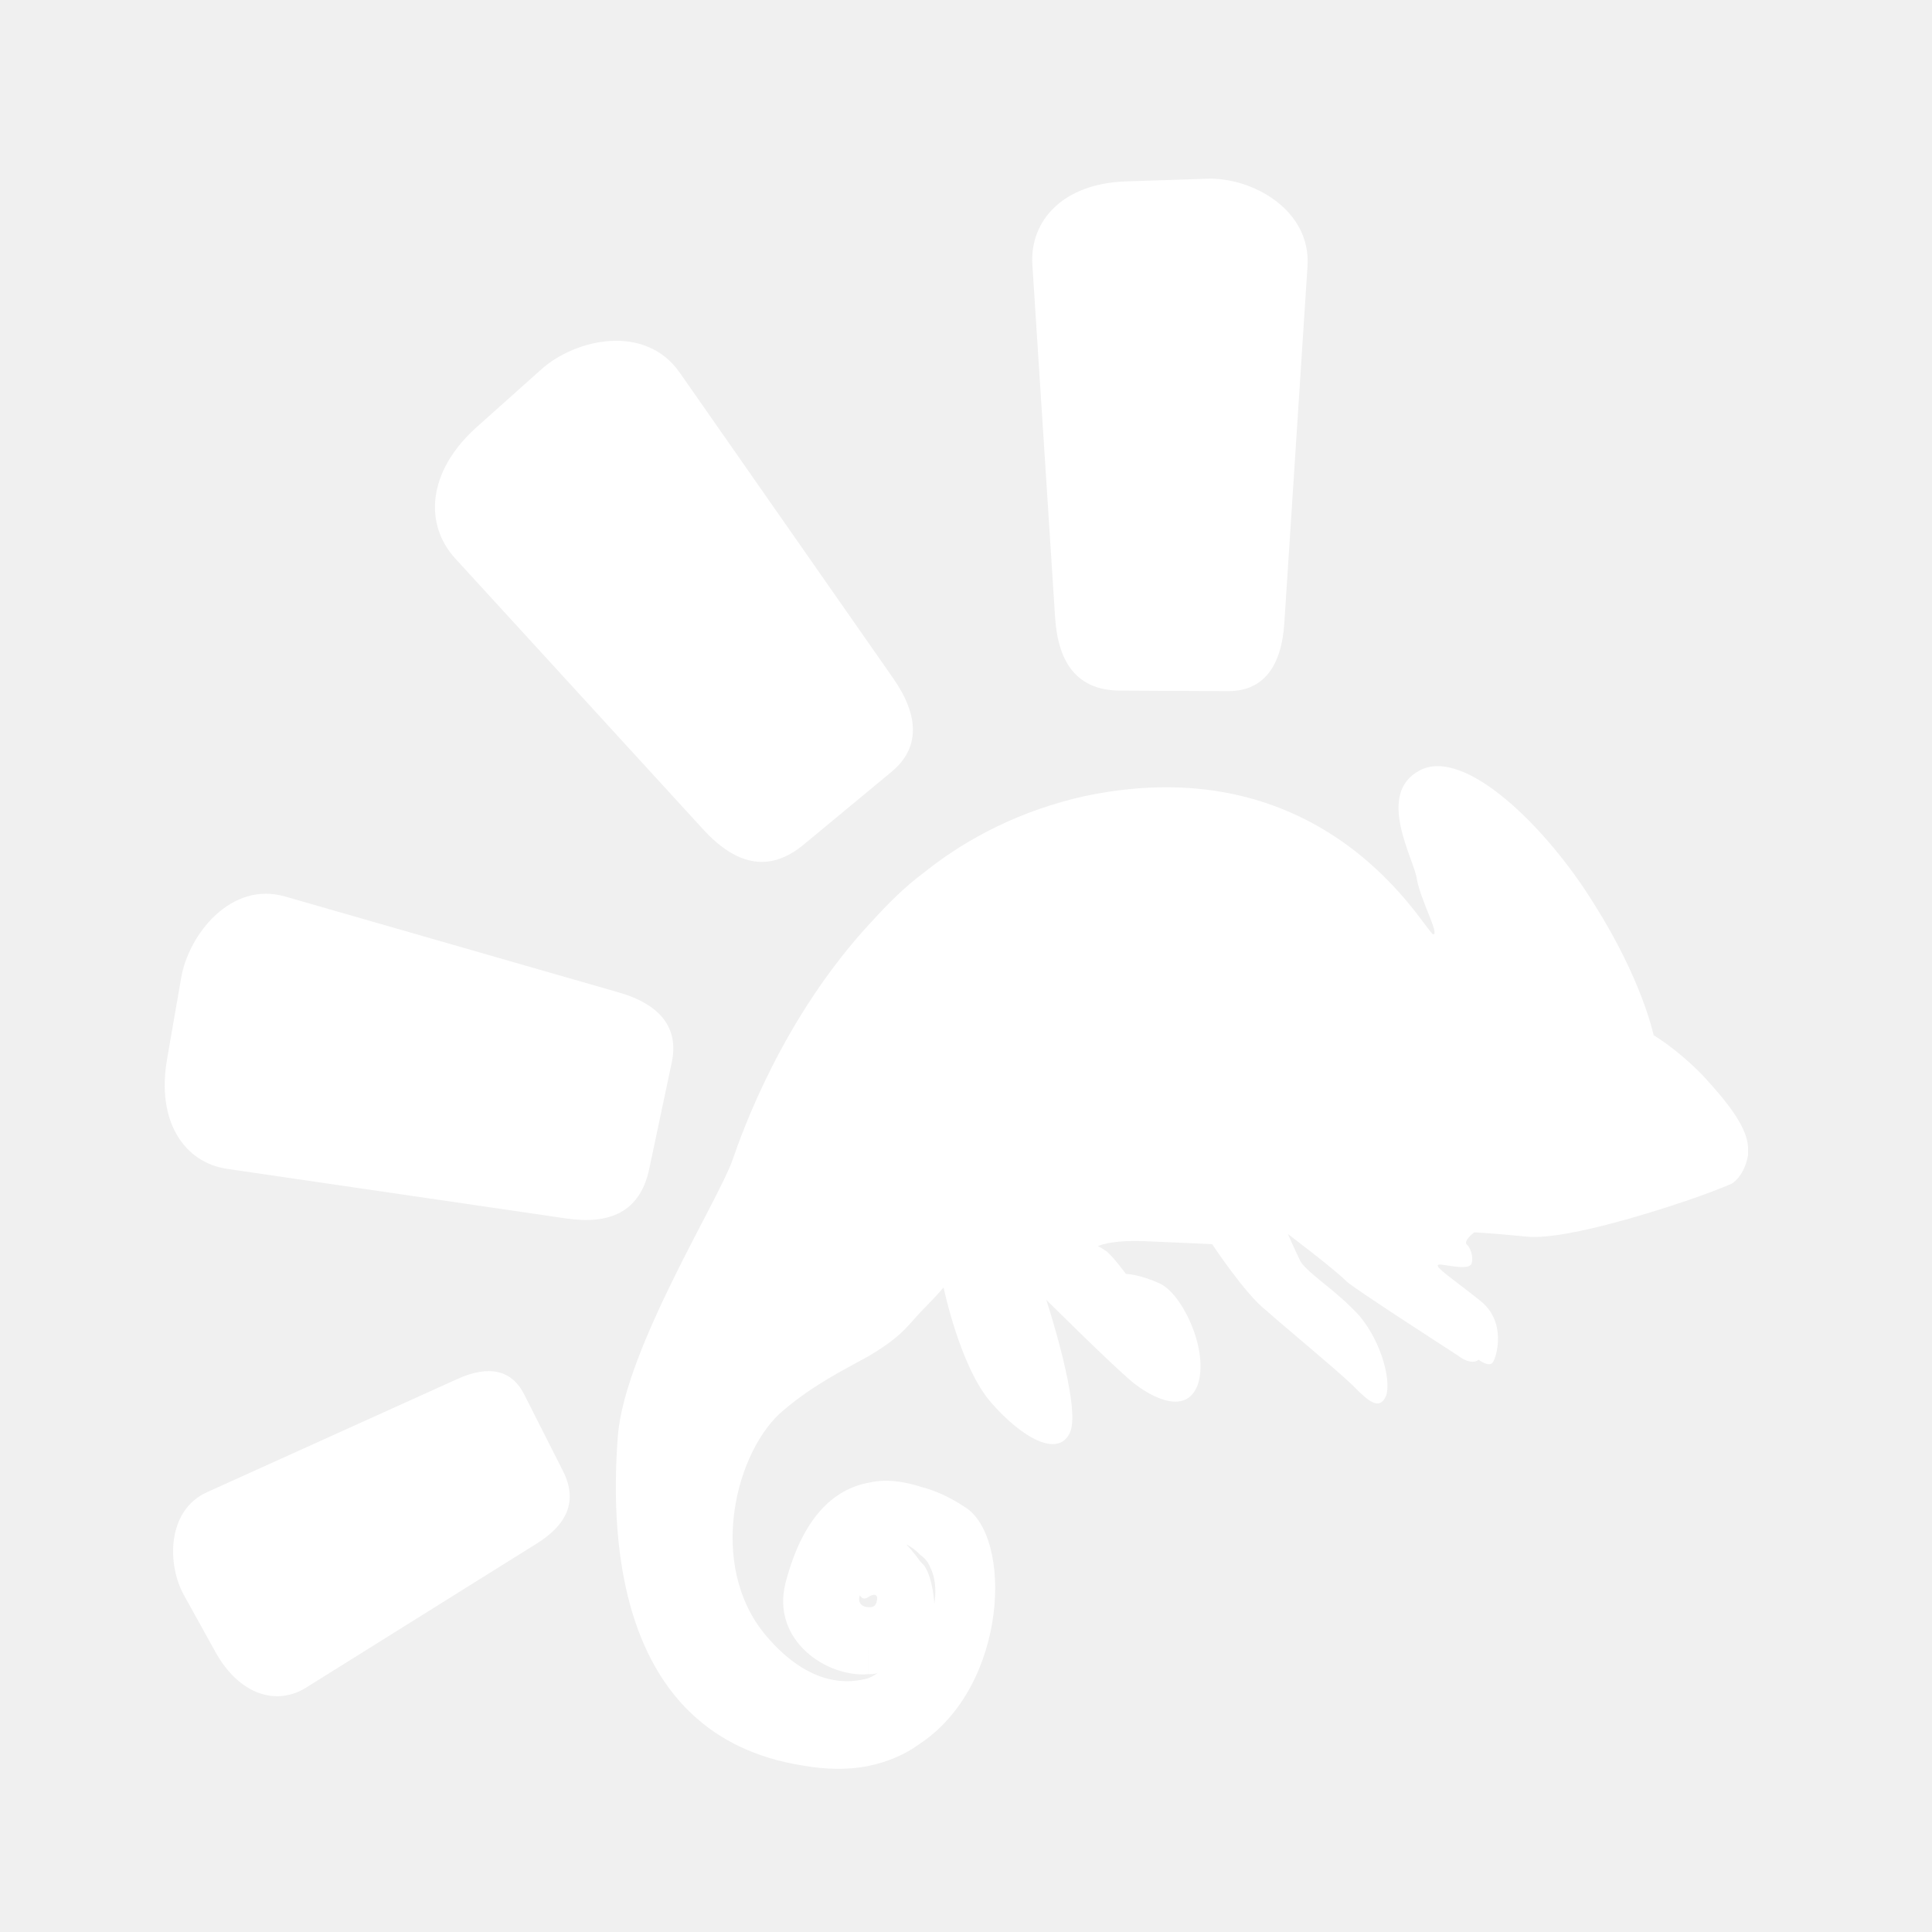
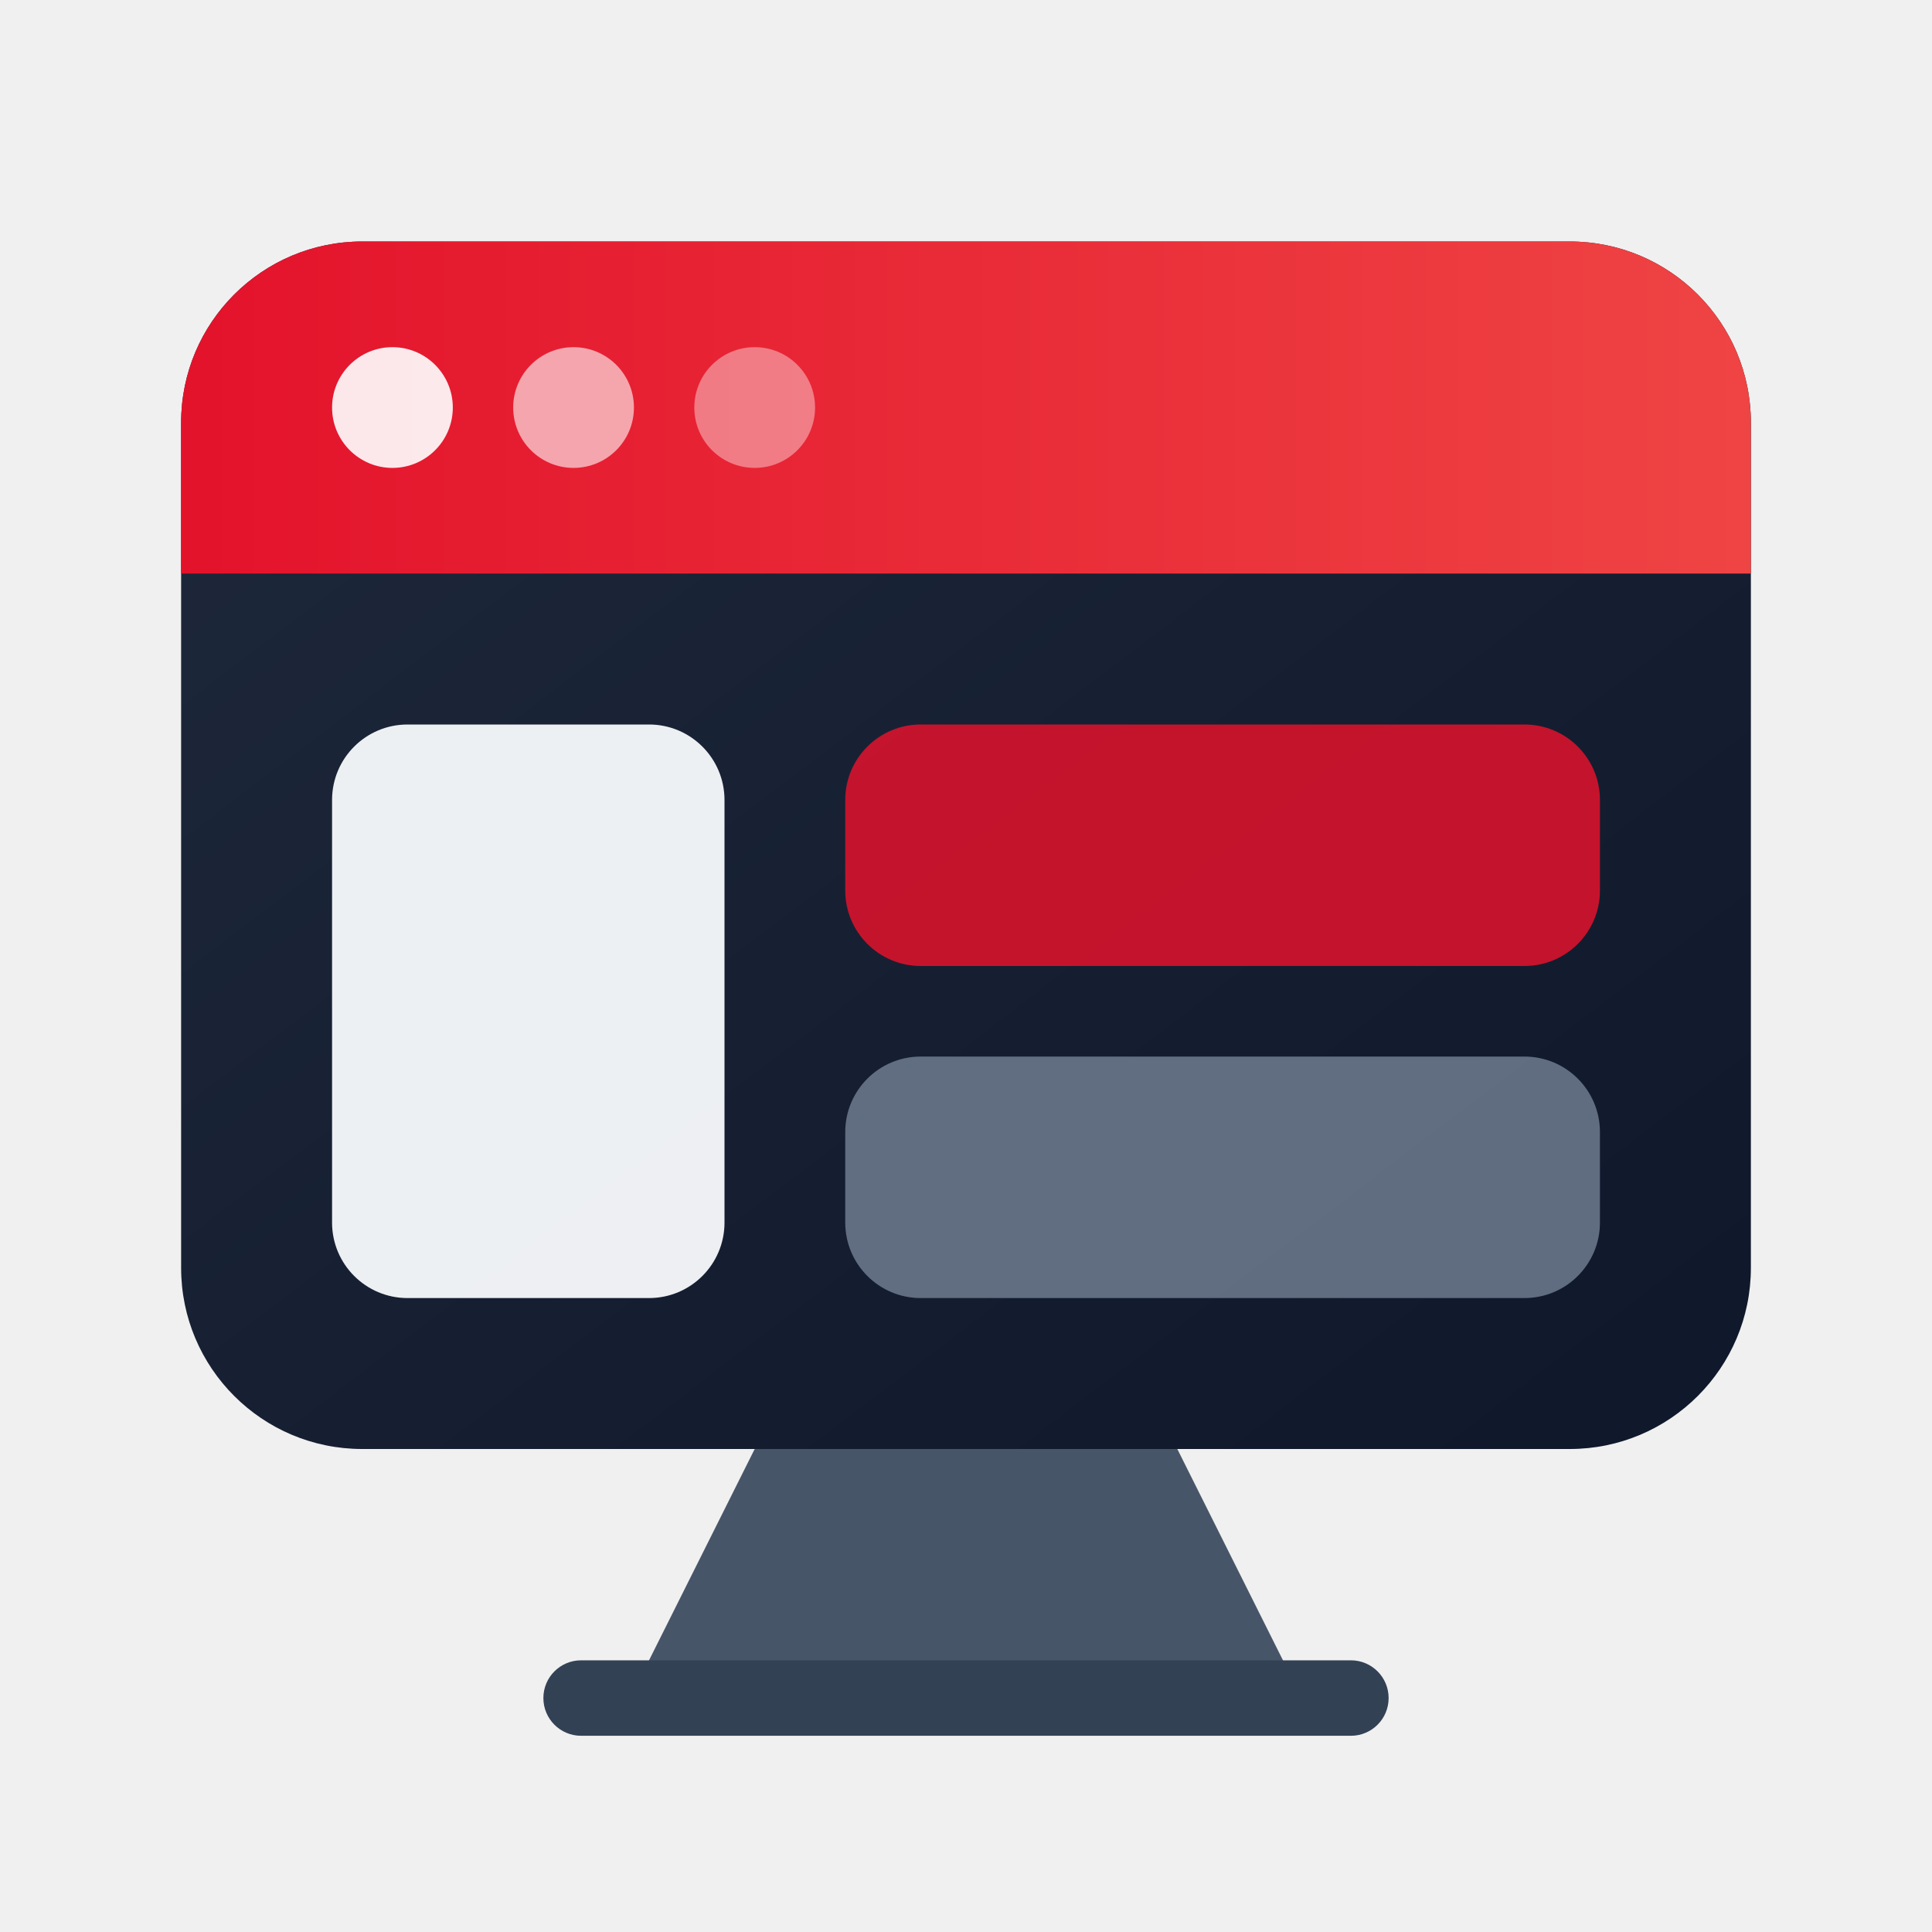
- <svg xmlns="http://www.w3.org/2000/svg" width="128" height="128" viewBox="0 0 128 128" id="svg5350" version="1.1">
-   <defs id="defs5352" />
-   <g id="layer1" transform="translate(0,-924.3622)">
-     <g transform="matrix(5.818182,0,0,5.818182,-1494.053,503.2678)" id="g5317">
-       <rect y="72.464" x="256.681" height="22" width="22" id="rect5271" style="opacity:0;fill:#e6e6e6;fill-opacity:1;stroke:none;stroke-width:1.5;stroke-linecap:round;stroke-linejoin:round;stroke-miterlimit:4;stroke-dasharray:none;stroke-dashoffset:0;stroke-opacity:1" />
-       <g style="fill:#ffffff" transform="matrix(0.2985443,0,0,0.2985443,156.1511,63.15685)" id="g5260">
-         <path id="path5211" d="m 403.133,76.037 c 0,0 0.491,-0.248 0.642,-1.098 2.4e-4,-0.05 6.9e-4,-0.1 6.9e-4,-0.15 l 7e-4,-0.15 c -0.045,-0.801 -0.824,-1.756 -1.701,-2.712 -1.023,-1.056 -1.902,-1.561 -1.902,-1.561 0,0 -0.43,-2.104 -2.277,-5.017 -1.798,-2.912 -4.917,-5.982 -6.635,-5.09 -1.719,0.892 -0.213,3.402 -0.119,4.154 0.143,0.802 0.871,2.107 0.626,2.105 -0.294,-0.052 -3.98,-7.228 -13.295,-5.274 -2.403,0.538 -4.465,1.578 -6.137,2.921 l -0.083,16.717 c 0.591,-0.598 0.837,-0.897 0.837,-0.897 0,0 0.622,3.006 1.79,4.364 1.169,1.357 2.585,2.166 3.031,1.167 0.446,-0.949 -0.905,-5.06 -0.905,-5.06 0,0 2.534,2.516 3.266,3.12 0.732,0.604 2.148,1.363 2.547,0.013 0.35,-1.35 -0.669,-3.407 -1.5,-3.762 -0.782,-0.354 -1.272,-0.357 -1.272,-0.357 0,0 -0.487,-0.653 -0.73,-0.855 -0.293,-0.202 -0.342,-0.202 -0.342,-0.202 0,0 0.442,-0.248 1.813,-0.191 1.42,0.057 2.546,0.113 2.546,0.113 0,0 1.264,1.909 2.044,2.513 0.731,0.654 2.634,2.216 3.316,2.87 0.633,0.654 1.024,0.956 1.271,0.407 0.199,-0.55 -0.137,-2.003 -1.013,-3.058 -0.926,-1.006 -1.902,-1.561 -2.243,-2.064 -0.291,-0.602 -0.485,-1.054 -0.485,-1.054 0,0 1.805,1.361 2.244,1.814 0.488,0.403 3.71,2.472 4.247,2.825 0.537,0.403 0.783,0.154 0.783,0.154 0,0 0.39,0.302 0.538,0.103 0.148,-0.199 0.546,-1.549 -0.478,-2.355 -1.073,-0.856 -1.708,-1.26 -1.609,-1.36 0.049,-0.1 1.125,0.256 1.274,-0.043 0.099,-0.25 -0.046,-0.651 -0.192,-0.752 -0.097,-0.151 0.296,-0.449 0.296,-0.449 0,0 0.392,0.002 2.007,0.161 1.615,0.159 5.687,-1.222 6.521,-1.518 0.834,-0.296 1.276,-0.494 1.276,-0.494 l 0,0 z m -30.961,21.361 c 3.39,-2.235 3.566,-7.94 1.71,-9.05 -0.537,-0.353 -1.074,-0.606 -1.661,-0.759 l -0.013,2.603 c 0.146,0.101 0.293,0.252 0.389,0.503 0.291,0.602 0.14,1.352 0.14,1.352 0,0 -0.044,-0.951 -0.385,-1.453 -0.049,-0.05 -0.097,-0.101 -0.146,-0.151 l -0.035,6.957 z m 0.165,-33.233 c -0.737,0.547 -1.377,1.194 -1.968,1.842 L 370.287,82.573 c 0.491,-0.298 0.934,-0.596 1.327,-0.994 0.246,-0.249 0.443,-0.498 0.64,-0.697 l 0.083,-16.717 0,0 z m -2.129,34.074 c 0.735,-0.146 1.423,-0.443 1.963,-0.841 l 0.035,-6.957 C 371.915,90.04 371.671,89.788 371.671,89.788 c 0,0 0.244,0.101 0.537,0.403 l 0.013,-2.603 c -0.636,-0.204 -1.321,-0.307 -1.958,-0.16 l -0.022,4.354 0,0 c 0.147,-0.099 0.393,-0.148 0.293,0.202 -0.05,0.2 -0.197,0.199 -0.295,0.199 l 0,0 -0.013,2.553 c 0.098,7.1e-4 0.245,0.001 0.343,-0.048 0,0 -0.099,0.1 -0.344,0.198 l -0.017,3.353 z M 370.369,66.007 c -3.447,3.686 -4.987,8.132 -5.335,9.132 -0.546,1.549 -4.052,7.136 -4.362,10.438 -0.262,3.352 -0.351,11.51 7.088,12.65 0.881,0.155 1.713,0.159 2.449,0.013 l 0.017,-3.353 c -0.687,0.197 -2.206,0.389 -3.91,-1.622 -2.288,-2.715 -1.14,-7.113 0.679,-8.605 1.18,-0.995 2.31,-1.54 3.292,-2.085 l 0.082,-16.567 0,0 z m -0.107,21.421 -0.022,4.354 c -0.147,0.099 -0.245,0.099 -0.343,-0.052 -0.099,0.3 0.096,0.451 0.341,0.452 l -0.013,2.553 c -1.568,0.142 -3.716,-1.271 -3.166,-3.47 0.649,-2.499 1.83,-3.594 3.203,-3.837 z" style="fill:#ffffff;fill-opacity:1;stroke:none" />
-         <g id="g5213" transform="matrix(0.2344374,0.00121897,-0.00119185,0.2395842,306.1234,-66.9672)" style="fill:#ffffff;fill-opacity:1">
-           <path style="fill:#ffffff;fill-opacity:1;stroke:none" d="m 317.497,435.666 13.283,-0.497 c 7.13,-0.267 16.92,4.74 16.36,13.874 l -3.481,56.8 c -0.436,7.122 -3.506,10.89 -9.149,10.89 l -17.51,0 c -7.135,0 -10.136,-4.519 -10.641,-11.636 l -3.979,-56.054 c -0.505,-7.117 4.998,-12.997 15.117,-13.376 z" id="path5215" />
-         </g>
-         <g transform="matrix(0.191264,-0.1584119,0.1550096,0.1954636,227.0232,12.30912)" id="g5217" style="fill:#ffffff;fill-opacity:0.703">
-           <path id="path5219" d="m 317.497,435.666 13.283,-0.497 c 7.13,-0.267 16.92,4.74 16.36,13.874 l -3.481,56.8 c -0.436,7.122 -3.506,10.89 -9.149,10.89 l -17.51,0 c -7.135,0 -10.136,-4.519 -10.641,-11.636 l -3.979,-56.054 c -0.505,-7.117 4.998,-12.997 15.117,-13.376 z" style="fill:#ffffff;fill-opacity:1;stroke:none" />
-         </g>
-         <g id="g5222" transform="matrix(0.04913467,-0.2321538,0.2271668,0.05021428,228.902,123.1132)" style="fill:#ffffff;fill-opacity:1">
-           <path style="fill:#ffffff;fill-opacity:1;stroke:none" d="m 317.497,435.666 13.283,-0.497 c 7.13,-0.267 16.92,4.74 16.36,13.874 l -3.481,56.8 c -0.436,7.122 -3.506,10.89 -9.149,10.89 l -17.51,0 c -7.135,0 -10.136,-4.519 -10.641,-11.636 l -3.979,-56.054 c -0.505,-7.117 4.998,-12.997 15.117,-13.376 z" id="path5224" />
-         </g>
-         <g transform="matrix(-0.08438242,-0.1665602,0.1629818,-0.08623427,301.1008,184.3383)" id="g5226" style="fill:#ffffff;fill-opacity:1">
-           <path id="path5228" d="m 317.497,435.666 13.283,-0.497 c 7.13,-0.267 16.92,4.74 16.36,13.874 l -3.481,56.8 c -0.436,7.122 -3.506,10.89 -9.149,10.89 l -17.51,0 c -7.135,0 -10.136,-4.519 -10.641,-11.636 l -3.979,-56.054 c -0.505,-7.117 4.998,-12.997 15.117,-13.376 z" style="fill:#ffffff;fill-opacity:1;stroke:none" />
-         </g>
-       </g>
-     </g>
-   </g>
+ <svg xmlns="http://www.w3.org/2000/svg" viewBox="0 0 128 128" width="128" height="128">
+   <defs>
+     <linearGradient id="portalGrad" x1="0%" y1="0%" x2="100%" y2="100%">
+       <stop offset="0%" stop-color="#1E293B" />
+       <stop offset="100%" stop-color="#0F172A" />
+     </linearGradient>
+     <linearGradient id="accentGrad" x1="0%" y1="0%" x2="100%" y2="0%">
+       <stop offset="0%" stop-color="#E3122B" />
+       <stop offset="100%" stop-color="#EF4444" />
+     </linearGradient>
+   </defs>
+   <rect x="12" y="16" width="104" height="80" rx="12" fill="url(#portalGrad)" />
+   <path d="M 12 28 C 12 21.37 17.37 16 24 16 L 104 16 C 110.63 16 116 21.37 116 28 L 116 38 L 12 38 Z" fill="url(#accentGrad)" />
+   <circle cx="26" cy="27" r="4" fill="#FFFFFF" opacity="0.9" />
+   <circle cx="38" cy="27" r="4" fill="#FFFFFF" opacity="0.6" />
+   <circle cx="50" cy="27" r="4" fill="#FFFFFF" opacity="0.4" />
+   <rect x="22" y="48" width="26" height="38" rx="5" fill="#F8FAFC" opacity="0.95" />
+   <rect x="56" y="48" width="50" height="16" rx="5" fill="#E3122B" opacity="0.85" />
+   <rect x="56" y="70" width="50" height="16" rx="5" fill="#94A3B8" opacity="0.6" />
+   <path d="M 50 96 L 78 96 L 86 112 L 42 112 Z" fill="#475569" />
+   <rect x="36" y="110" width="56" height="5" rx="2.5" fill="#334155" />
</svg>
